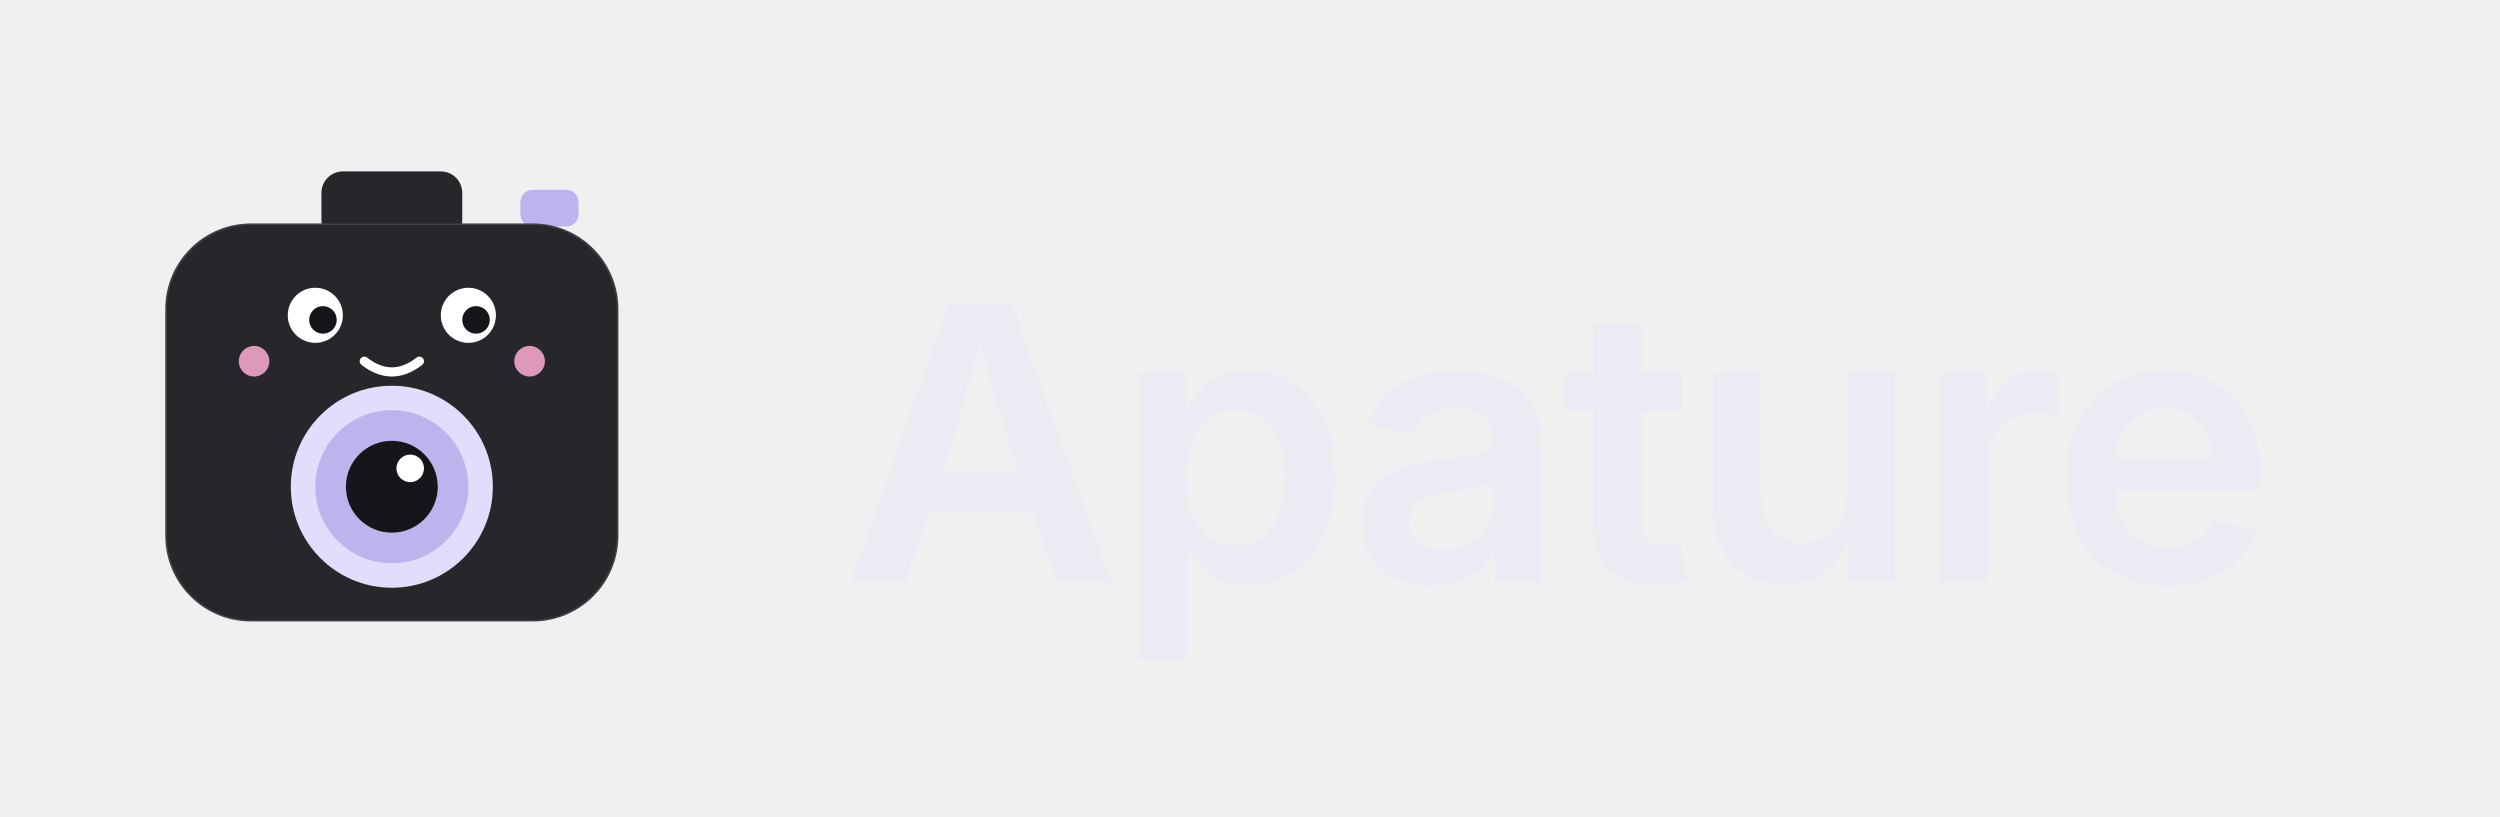
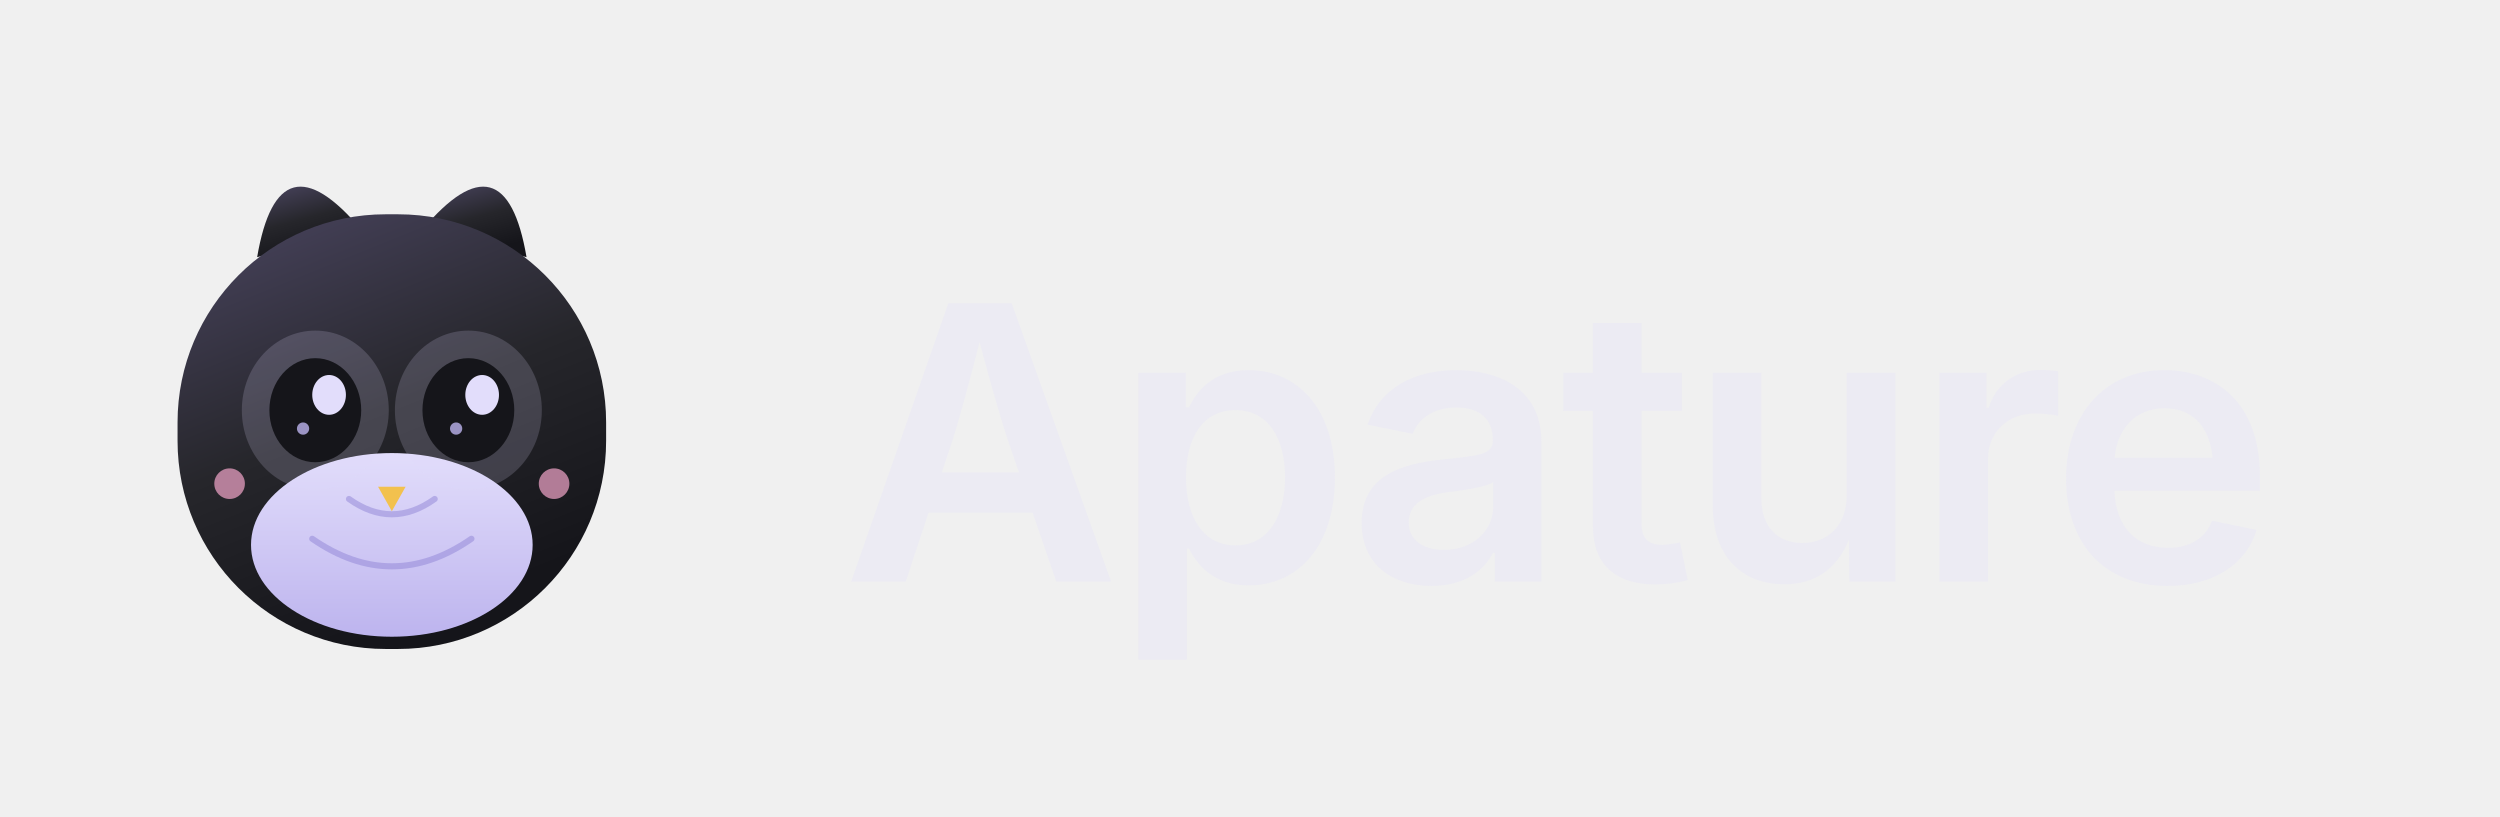
<svg xmlns="http://www.w3.org/2000/svg" viewBox="0 0 980 320" width="980" height="320">
-   <g transform="translate(0 0) scale(0.6)">
-     <rect x="210" y="112" width="92" height="46" rx="14" fill="#26262B" />
-     <rect x="340" y="124" width="38" height="24" rx="8" fill="#BDB4EE" />
-     <rect x="108" y="146" width="296" height="260" rx="56" fill="#26262B" />
-     <rect x="108.5" y="146.5" width="295" height="259" rx="56" fill="none" stroke="#FFFFFF" stroke-opacity="0.12" />
-     <circle cx="206" cy="206" r="18" fill="#FFFFFF" />
-     <circle cx="306" cy="206" r="18" fill="#FFFFFF" />
-     <circle cx="211" cy="209" r="9" fill="#15151A" />
-     <circle cx="311" cy="209" r="9" fill="#15151A" />
-     <circle cx="166" cy="236" r="10" fill="#F2A6C9" fill-opacity="0.9" />
-     <circle cx="346" cy="236" r="10" fill="#F2A6C9" fill-opacity="0.9" />
-     <path d="M238 236 Q256 250 274 236" fill="none" stroke="#FFFFFF" stroke-width="6" stroke-linecap="round" />
-     <circle cx="256" cy="318" r="66" fill="#E2DDFB" />
-     <circle cx="256" cy="318" r="50" fill="#BDB4EE" />
-     <circle cx="256" cy="318" r="30" fill="#15151A" />
-     <circle cx="268" cy="306" r="9" fill="#FFFFFF" />
+   <defs>
+     <linearGradient id="body" x1="0" y1="0" x2="0.4" y2="1">
+       <stop offset="0" stop-color="#4A4560" />
+       <stop offset="0.55" stop-color="#26262B" />
+       <stop offset="1" stop-color="#15151A" />
+     </linearGradient>
+     <linearGradient id="belly" x1="0" y1="0" x2="0" y2="1">
+       <stop offset="0" stop-color="#E2DDFB" />
+       <stop offset="1" stop-color="#BDB4EE" />
+     </linearGradient>
+     <linearGradient id="wing" x1="0" y1="0" x2="1" y2="1">
+       <stop offset="0" stop-color="#BDB4EE" />
+       <stop offset="1" stop-color="#8F84D6" />
+     </linearGradient>
+     <radialGradient id="glow" cx="0.5" cy="0.6" r="0.6">
+       <stop offset="0" stop-color="#BDB4EE" stop-opacity="0.35" />
+       <stop offset="1" stop-color="#BDB4EE" stop-opacity="0" />
+     </radialGradient>
+     <linearGradient id="tile" x1="0" y1="0" x2="0" y2="1">
+       <stop offset="0" stop-color="#2E2A44" />
+       <stop offset="1" stop-color="#141417" />
+     </linearGradient>
+   </defs>
+   <g transform="scale(0.6)">
+     <path d="M168 168 Q182 86 236 150 Z" fill="url(#body)" />
+     <path d="M344 168 Q330 86 276 150 Z" fill="url(#body)" />
+     <rect x="116" y="140" width="280" height="284" rx="136" fill="url(#body)" />
+     <ellipse cx="256" cy="356" rx="92" ry="60" fill="url(#belly)" />
+     <path d="M204 352 Q256 388 308 352" fill="none" stroke="#8F84D6" stroke-width="4" stroke-linecap="round" opacity="0.5" />
+     <path d="M228 326 Q256 346 284 326" fill="none" stroke="#8F84D6" stroke-width="4" stroke-linecap="round" opacity="0.5" />
+     <ellipse cx="206" cy="268" rx="48" ry="52" fill="#E2DDFB" fill-opacity="0.18" />
+     <ellipse cx="306" cy="268" rx="48" ry="52" fill="#E2DDFB" fill-opacity="0.18" />
+     <ellipse cx="206" cy="268" rx="30" ry="34" fill="#15151A" />
+     <ellipse cx="215" cy="258" rx="11" ry="13" fill="#E2DDFB" />
+     <circle cx="198" cy="280" r="4" fill="#BDB4EE" fill-opacity="0.8" />
+     <ellipse cx="306" cy="268" rx="30" ry="34" fill="#15151A" />
+     <ellipse cx="315" cy="258" rx="11" ry="13" fill="#E2DDFB" />
+     <circle cx="298" cy="280" r="4" fill="#BDB4EE" fill-opacity="0.8" />
+     <path d="M247 318 L265 318 L256 334 Z" fill="#F2C14E" />
+     <circle cx="150" cy="316" r="10" fill="#F2A6C9" fill-opacity="0.7" />
+     <circle cx="362" cy="316" r="10" fill="#F2A6C9" fill-opacity="0.7" />
  </g>
  <text x="330" y="228" font-family="SF Pro Display, -apple-system, Helvetica Neue, Inter, system-ui, sans-serif" font-weight="600" font-size="150" letter-spacing="-0.02em" fill="#ECEBF3">Apature</text>
</svg>
